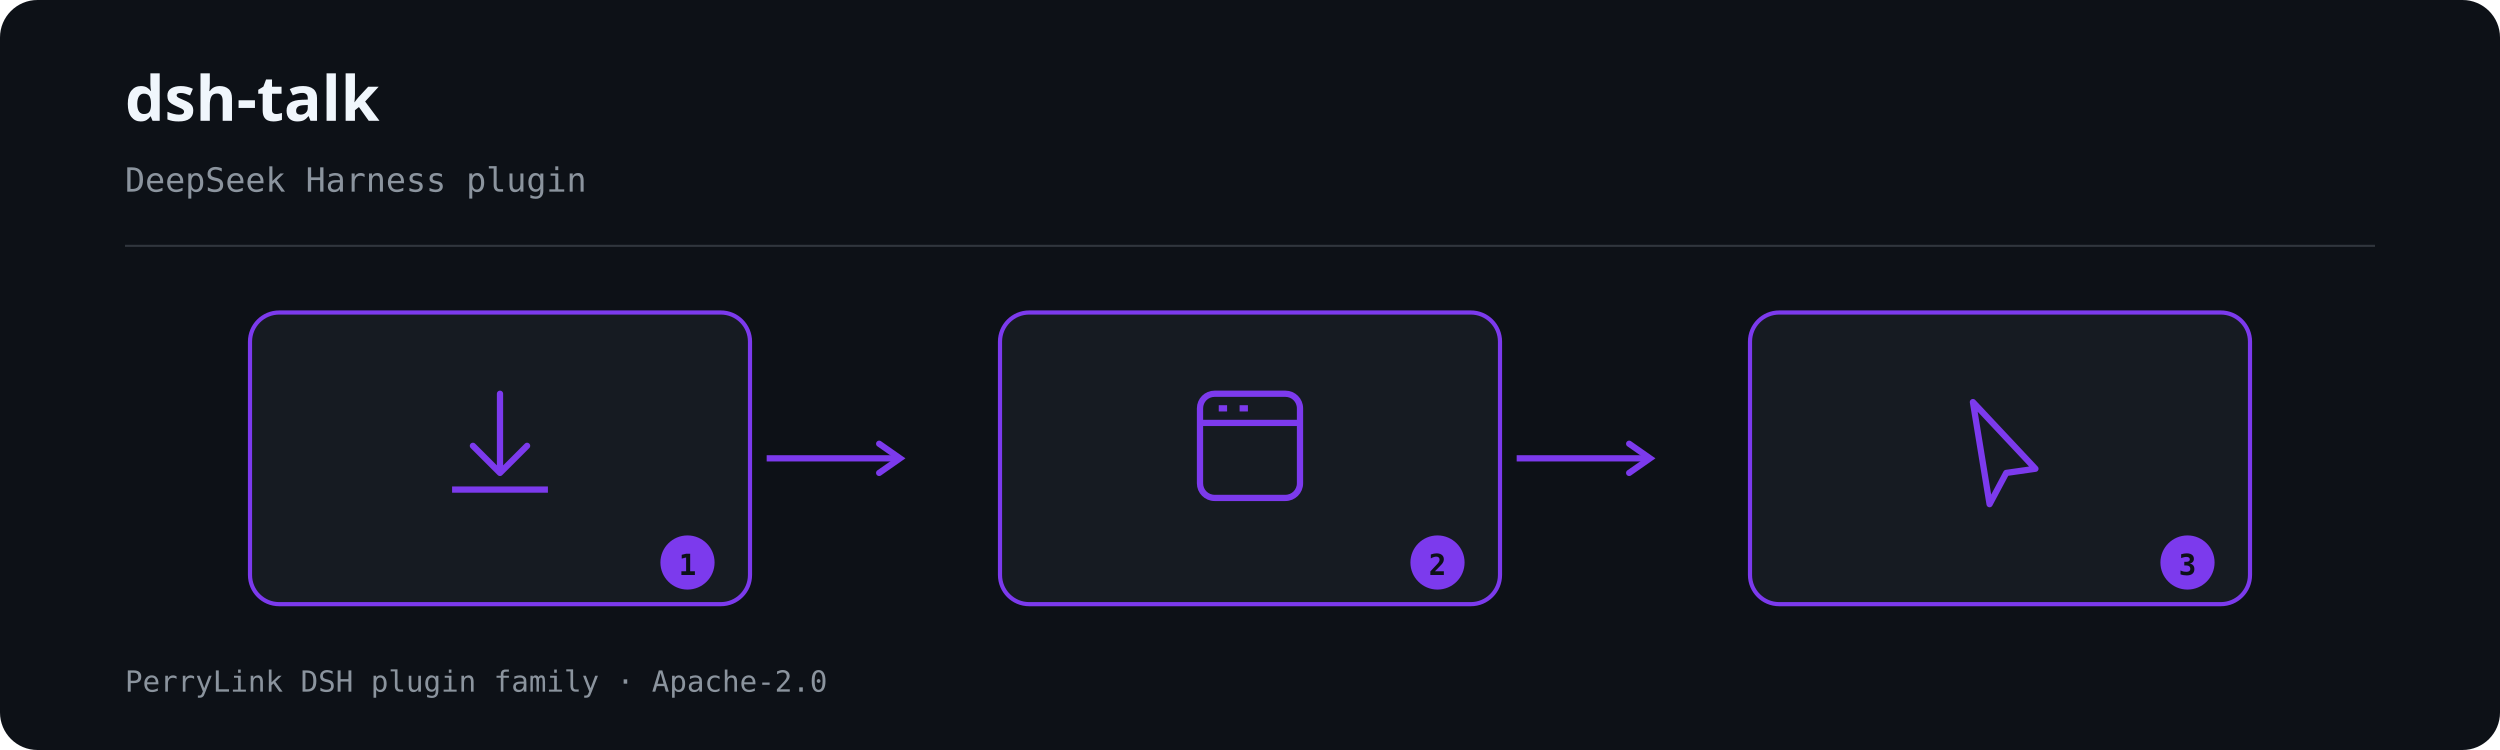
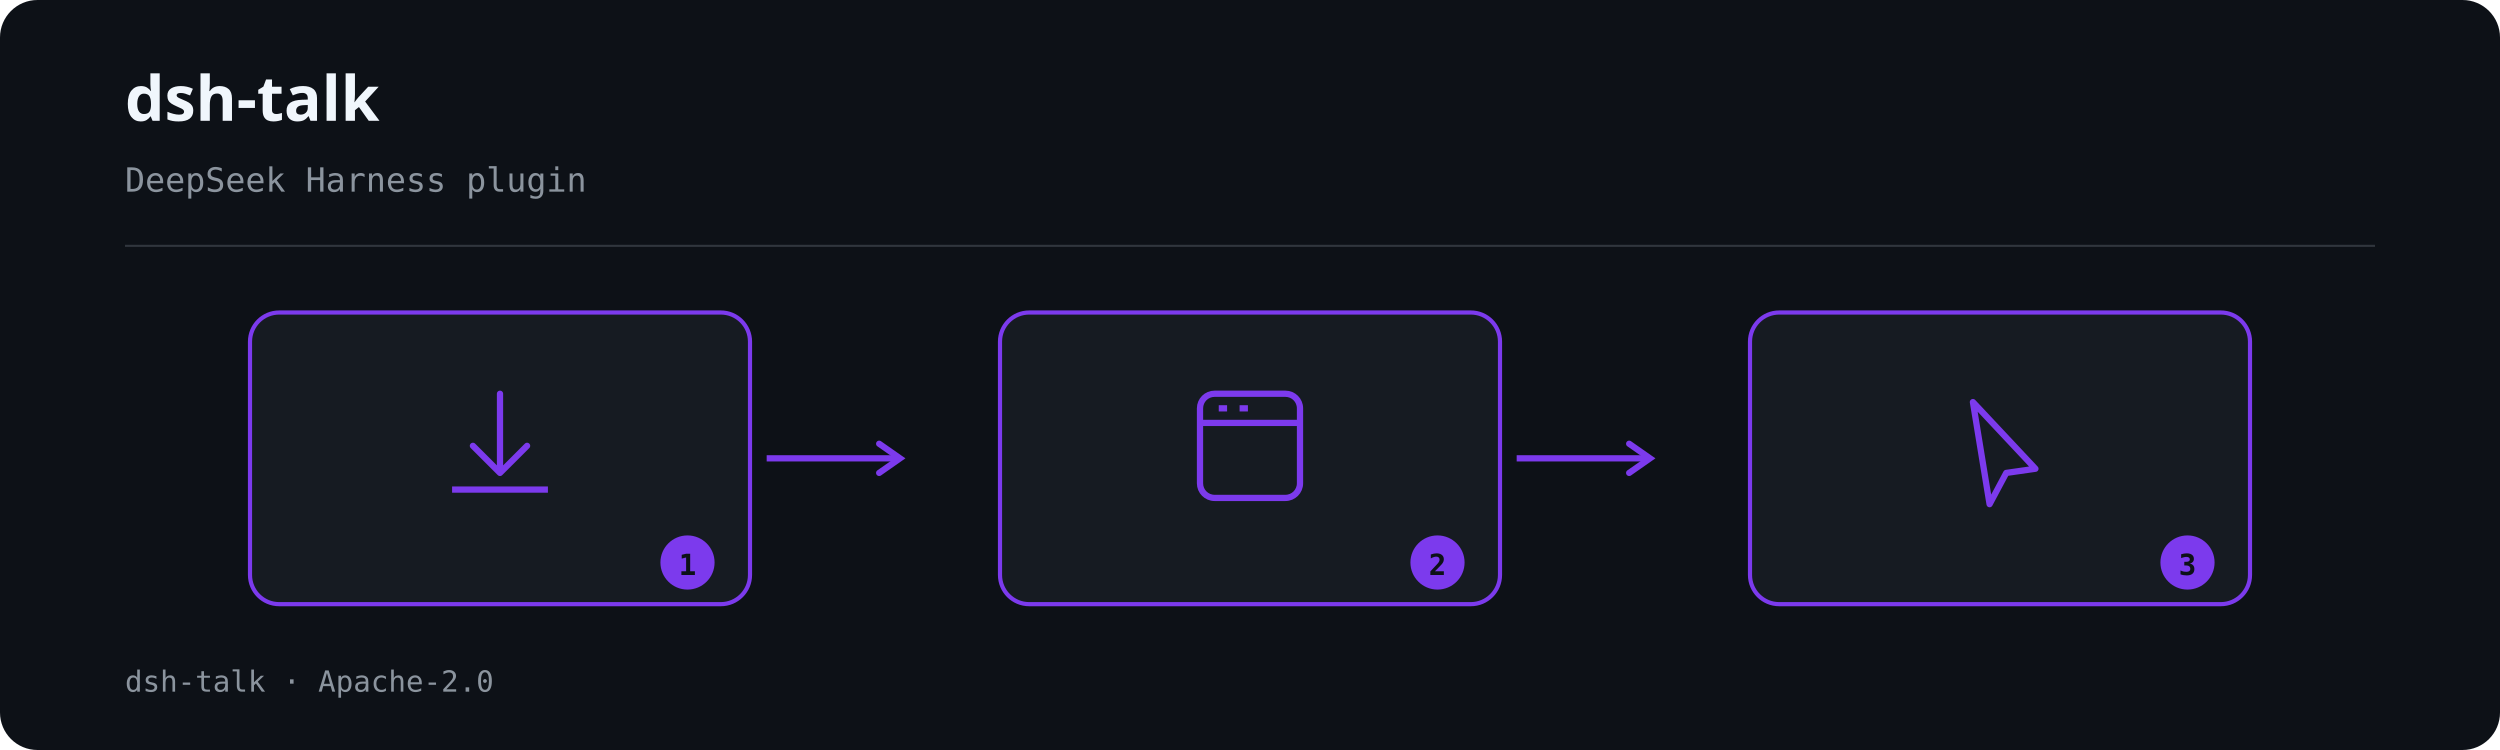
<svg xmlns="http://www.w3.org/2000/svg" width="1200" height="360" viewBox="0 0 1200 360" role="img" aria-label="dsh-talk workflow">
  <rect width="1200" height="360" rx="18" fill="#0d1117" />
  <text x="60" y="58" fill="#f0f6fc" font-family="ui-sans-serif,system-ui,sans-serif" font-size="30" font-weight="700">dsh-talk</text>
  <text x="60" y="92" fill="#8b949e" font-family="ui-monospace,monospace" font-size="16">DeepSeek Harness plugin</text>
  <line x1="60" y1="118" x2="1140" y2="118" stroke="#30363d" />
  <rect x="120" y="150" width="240" height="140" rx="14" fill="#161b22" stroke="#7c3aed" stroke-width="2" />
  <path d="M240 189v38m0 0l13-13m-13 13L227 214" stroke="#7c3aed" stroke-width="3" fill="none" stroke-linecap="round" />
  <path d="M217 235h46" stroke="#7c3aed" stroke-width="3" />
  <circle cx="330" cy="270" r="13" fill="#7c3aed" />
  <text x="330" y="276" fill="#0d1117" text-anchor="middle" font-family="ui-monospace,monospace" font-size="14" font-weight="700">1</text>
  <path d="M368 220h64" stroke="#7c3aed" stroke-width="3" />
  <path d="M422 213l10 7-10 7" fill="none" stroke="#7c3aed" stroke-width="3" stroke-linecap="round" />
  <rect x="480" y="150" width="240" height="140" rx="14" fill="#161b22" stroke="#7c3aed" stroke-width="2" />
  <rect x="576" y="189" width="48" height="50" rx="7" fill="none" stroke="#7c3aed" stroke-width="3" />
  <path d="M576 203h48M585 196h4m6 0h4" stroke="#7c3aed" stroke-width="3" />
  <circle cx="690" cy="270" r="13" fill="#7c3aed" />
  <text x="690" y="276" fill="#0d1117" text-anchor="middle" font-family="ui-monospace,monospace" font-size="14" font-weight="700">2</text>
  <path d="M728 220h64" stroke="#7c3aed" stroke-width="3" />
  <path d="M782 213l10 7-10 7" fill="none" stroke="#7c3aed" stroke-width="3" stroke-linecap="round" />
  <rect x="840" y="150" width="240" height="140" rx="14" fill="#161b22" stroke="#7c3aed" stroke-width="2" />
  <path d="M947 193l30 32-14 2-8 15z" fill="none" stroke="#7c3aed" stroke-width="3" stroke-linejoin="round" />
  <circle cx="1050" cy="270" r="13" fill="#7c3aed" />
  <text x="1050" y="276" fill="#0d1117" text-anchor="middle" font-family="ui-monospace,monospace" font-size="14" font-weight="700">3</text>
-   <text x="60" y="332" fill="#8b949e" font-family="ui-monospace,monospace" font-size="14">PerryLink DSH plugin family · Apache-2.0</text>
+   <text x="60" y="332" fill="#8b949e" font-family="ui-monospace,monospace" font-size="14">dsh-talk · Apache-2.0</text>
</svg>
